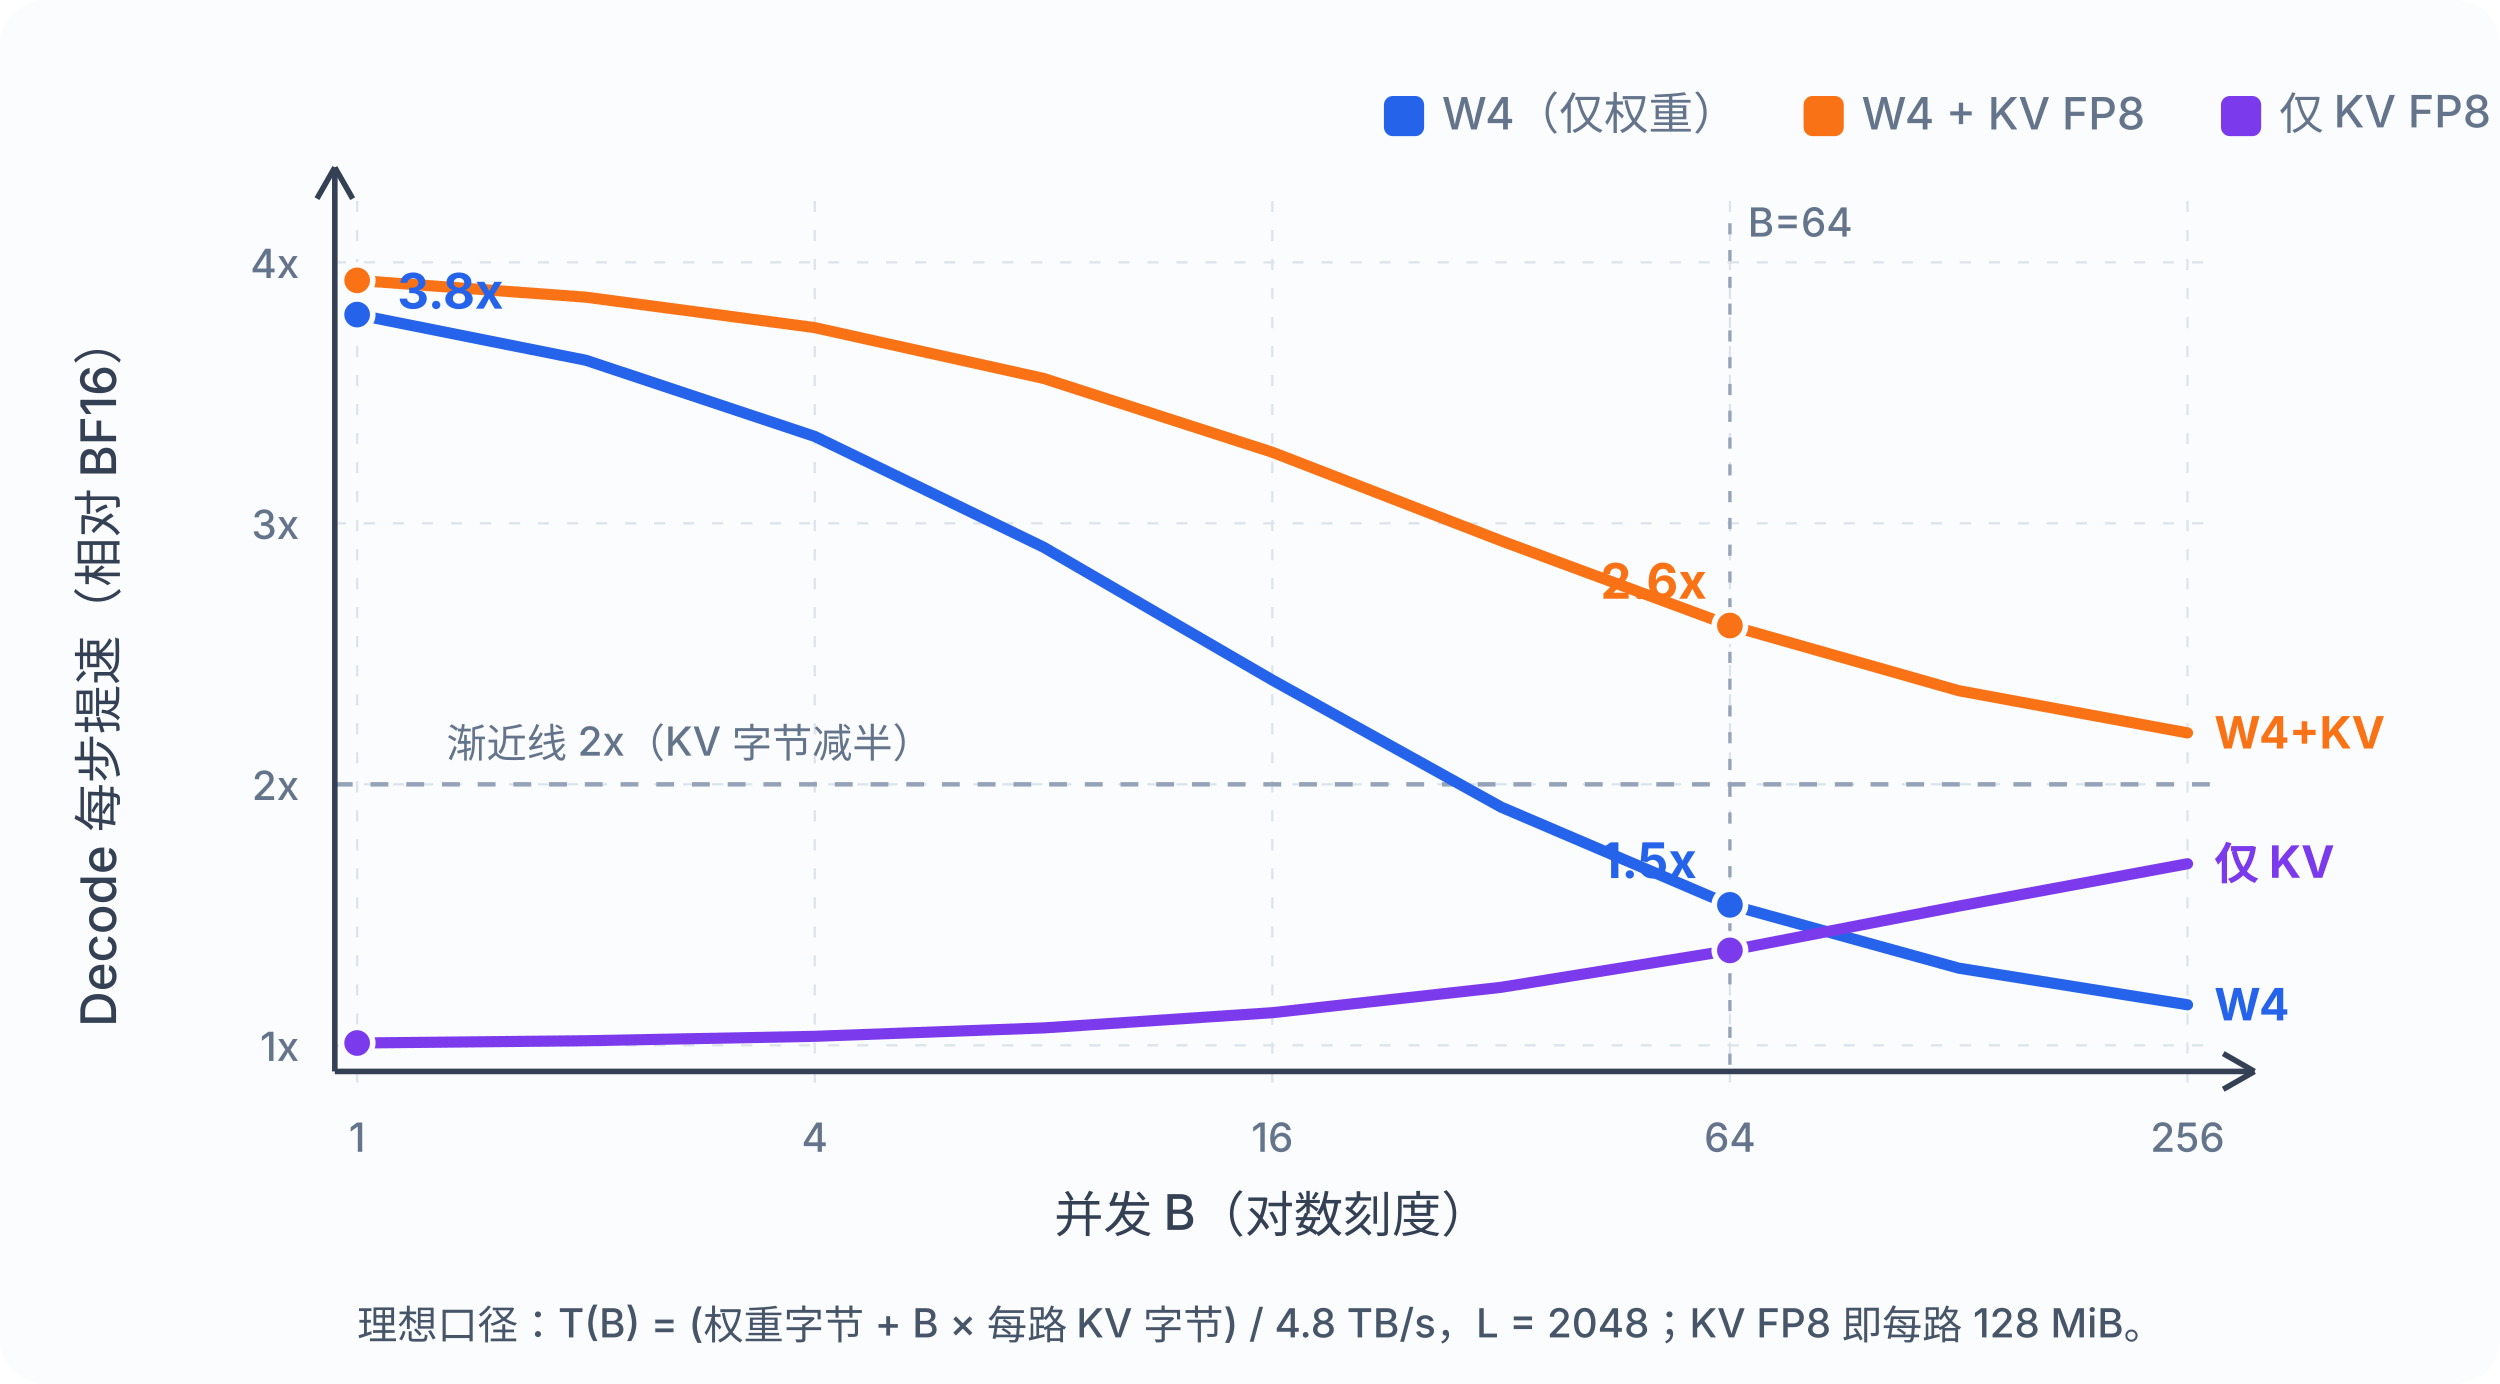
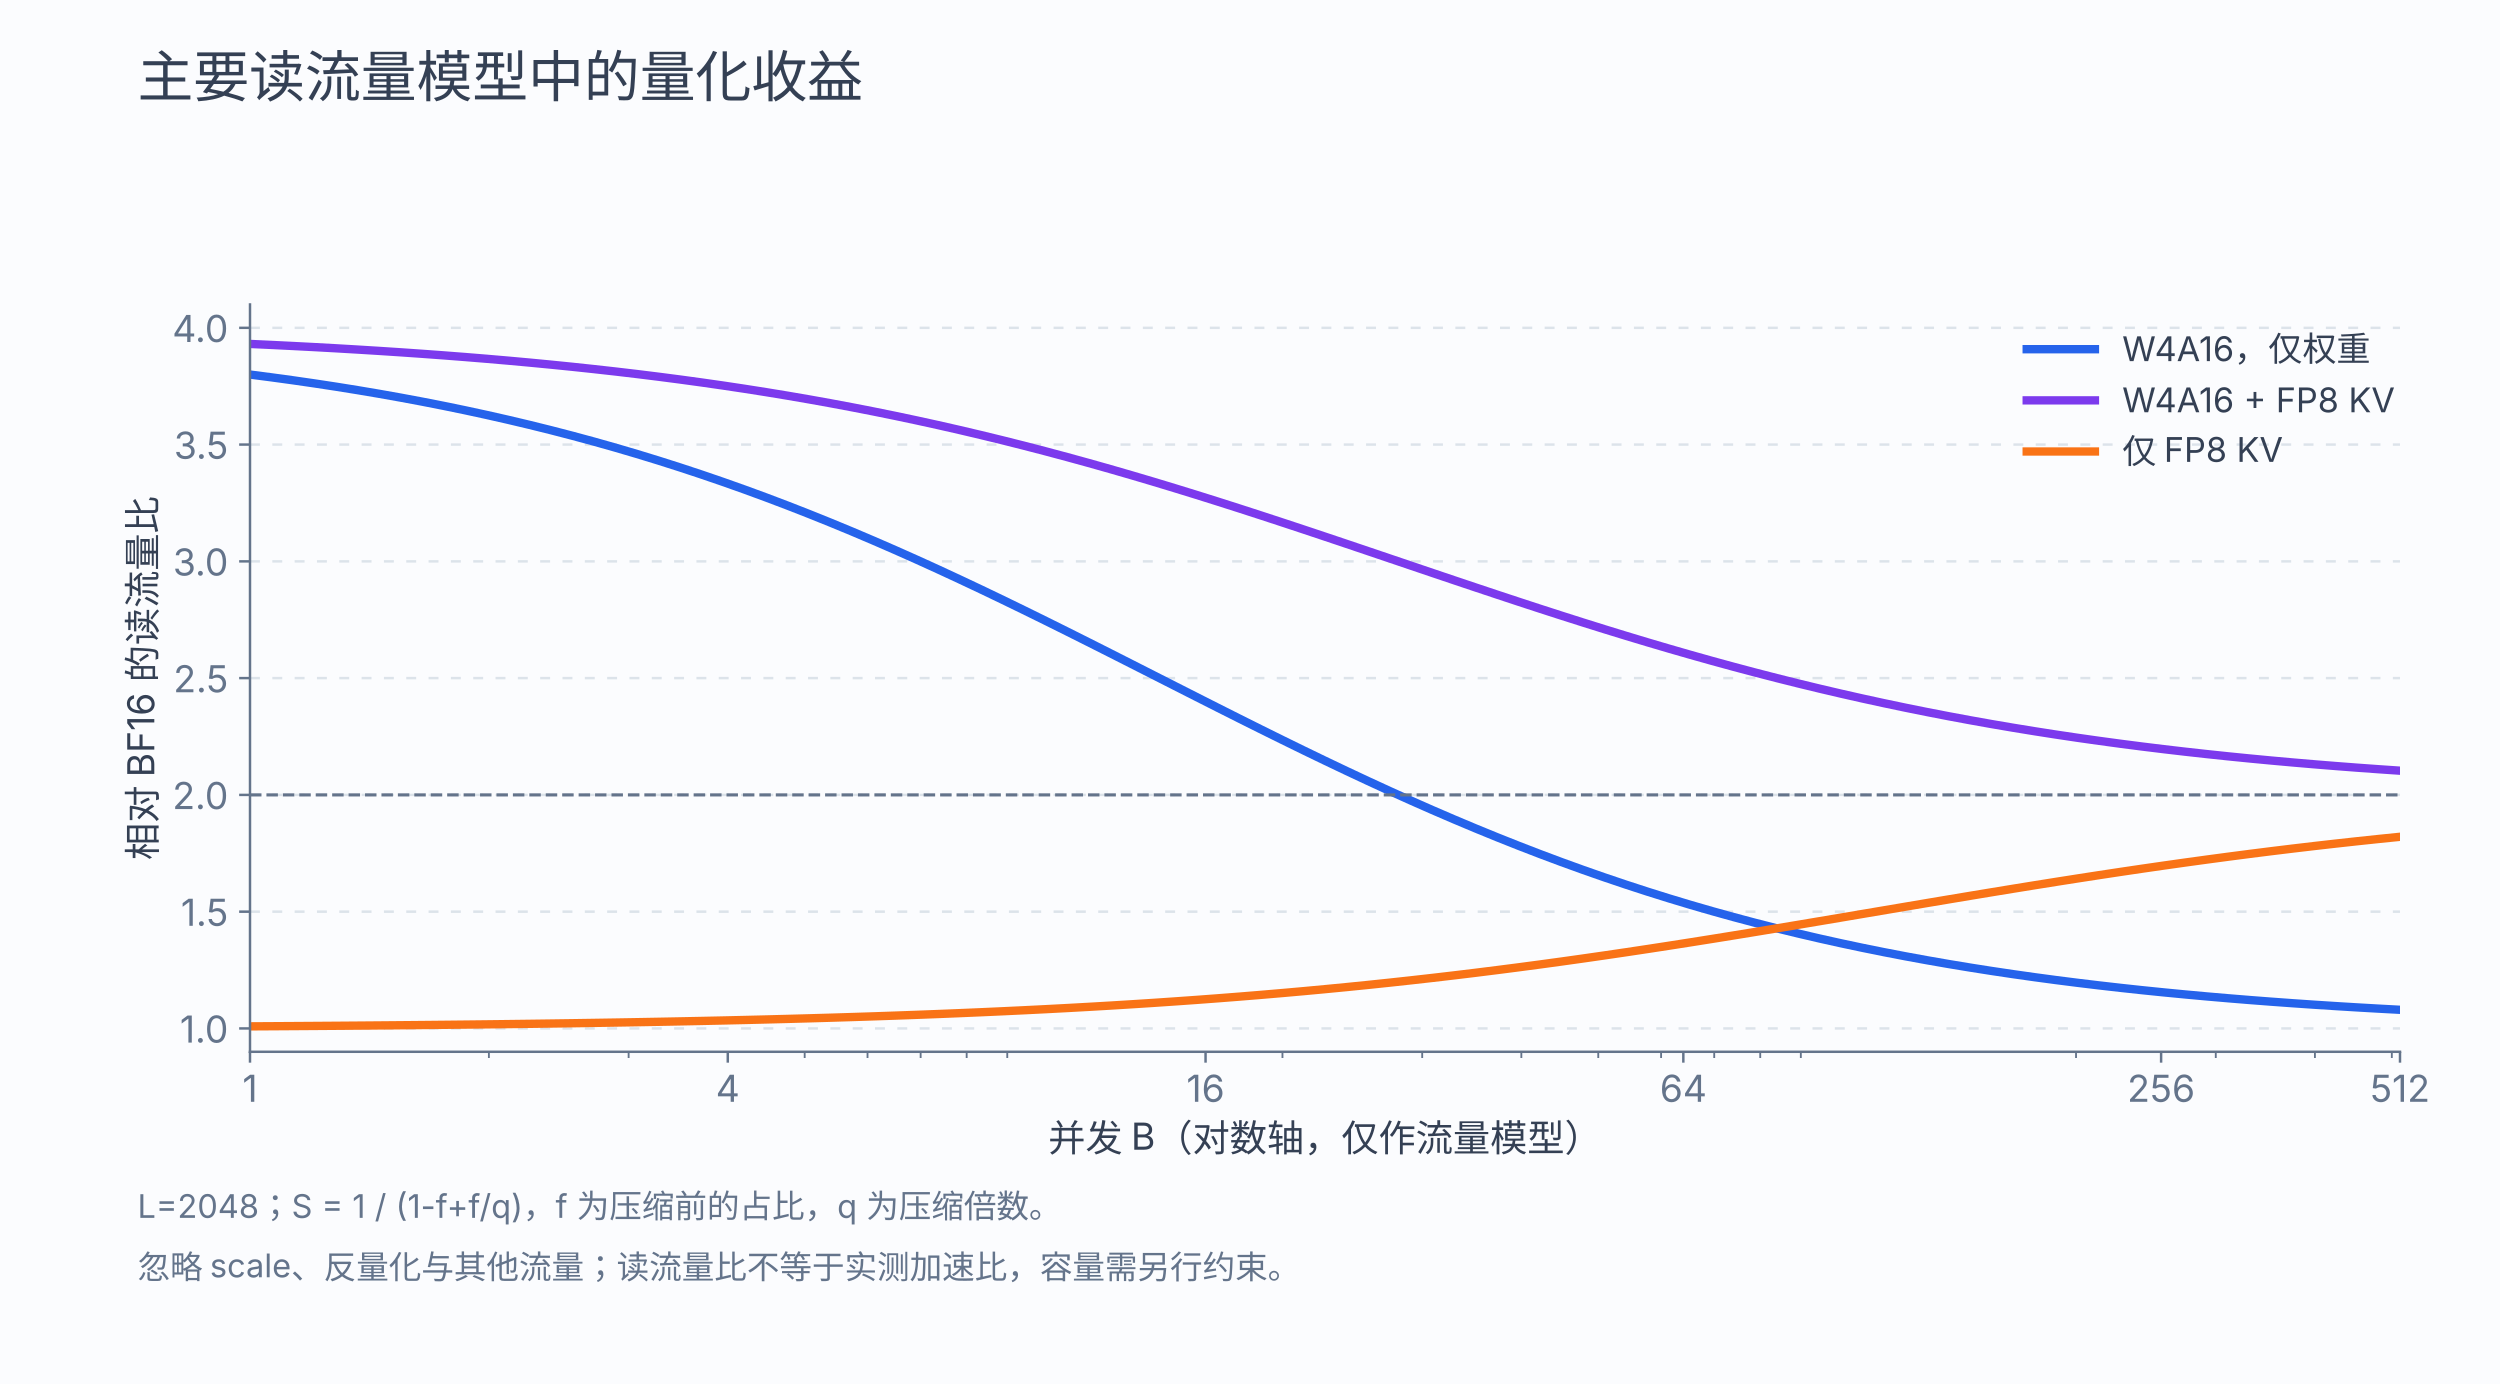
- <svg xmlns="http://www.w3.org/2000/svg" width="1120" height="620" viewBox="0 0 1120 620" role="img" aria-labelledby="title desc">
-   <style>
-     .bg { fill: #fbfcfe; }
-     .grid { stroke: #dce3ea; stroke-width: 1; stroke-dasharray: 5 8; }
-     .axis { stroke: #344054; stroke-width: 2.5; }
-     .guide { stroke: #94a3b8; stroke-width: 1.5; stroke-dasharray: 5 7; }
-     .label { fill: #344054; font: 500 22px -apple-system, BlinkMacSystemFont, "PingFang SC", "Microsoft YaHei", sans-serif; }
-     .tick { fill: #64748b; font: 500 18px -apple-system, BlinkMacSystemFont, "PingFang SC", "Microsoft YaHei", sans-serif; }
-     .small { fill: #64748b; font: 500 20px -apple-system, BlinkMacSystemFont, "PingFang SC", "Microsoft YaHei", sans-serif; }
-     .muted { fill: #64748b; font: 500 18px -apple-system, BlinkMacSystemFont, "PingFang SC", "Microsoft YaHei", sans-serif; }
-     .note { fill: #475569; font: 500 18px -apple-system, BlinkMacSystemFont, "PingFang SC", "Microsoft YaHei", sans-serif; }
-     .ser { font: 700 20px -apple-system, BlinkMacSystemFont, "PingFang SC", "Microsoft YaHei", sans-serif; }
-     .ptitle { fill: #344054; font: 600 24px -apple-system, BlinkMacSystemFont, "PingFang SC", "Microsoft YaHei", sans-serif; }
-     .asym { stroke: #94a3b8; stroke-width: 2; stroke-dasharray: 8 8; }
-     .vlab { font: 700 22px -apple-system, BlinkMacSystemFont, "PingFang SC", "Microsoft YaHei", sans-serif; }
-   </style>
-   <rect class="bg" width="1120" height="620" rx="20" />
-   <line class="grid" x1="150" y1="468.308" x2="990" y2="468.308" />
-   <text class="tick" x="134" y="475.308" text-anchor="end">1x</text>
-   <line class="grid" x1="150" y1="351.385" x2="990" y2="351.385" />
-   <text class="tick" x="134" y="358.385" text-anchor="end">2x</text>
-   <line class="grid" x1="150" y1="234.462" x2="990" y2="234.462" />
-   <text class="tick" x="134" y="241.462" text-anchor="end">3x</text>
-   <line class="grid" x1="150" y1="117.538" x2="990" y2="117.538" />
-   <text class="tick" x="134" y="124.538" text-anchor="end">4x</text>
-   <line class="grid" x1="160" y1="90" x2="160" y2="488" />
-   <text class="tick" x="160" y="516" text-anchor="middle">1</text>
-   <line class="grid" x1="365" y1="90" x2="365" y2="488" />
-   <text class="tick" x="365" y="516" text-anchor="middle">4</text>
-   <line class="grid" x1="570" y1="90" x2="570" y2="488" />
-   <text class="tick" x="570" y="516" text-anchor="middle">16</text>
-   <line class="grid" x1="775" y1="90" x2="775" y2="488" />
-   <text class="tick" x="775" y="516" text-anchor="middle">64</text>
-   <line class="grid" x1="980" y1="90" x2="980" y2="488" />
-   <text class="tick" x="980" y="516" text-anchor="middle">256</text>
-   <line class="asym" x1="150" y1="351.385" x2="990" y2="351.385" />
-   <text class="muted" x="200" y="339.385">渐近线 2x（KV 字节减半）</text>
-   <line class="axis" x1="150" y1="480" x2="1010" y2="480" />
-   <path class="axis" d="M1010 480 l-14 -8 M1010 480 l-14 8" />
-   <line class="axis" x1="150" y1="480" x2="150" y2="75" />
-   <path class="axis" d="M150 75 l-8 14 M150 75 l8 14" />
-   <line class="guide" x1="775" y1="100" x2="775" y2="480" />
-   <text class="muted" x="783" y="106">B=64</text>
-   <polyline fill="none" stroke="#2563eb" stroke-width="5" stroke-linecap="round" stroke-linejoin="round" points="160,140.935 262.5,161.405 365,195.52 467.5,245.134 570,304.662 672.5,361.591 775,405.377 877.5,433.741 980,450.129" />
-   <text class="ser" fill="#2563eb" x="992" y="457.129">W4</text>
-   <polyline fill="none" stroke="#f97316" stroke-width="5" stroke-linecap="round" stroke-linejoin="round" points="160,125.606 262.5,133.136 365,146.783 467.5,169.526 570,202.602 672.5,242.287 775,280.24 877.5,309.431 980,328.34" />
-   <text class="ser" fill="#f97316" x="992" y="335.34">W4+KV</text>
-   <polyline fill="none" stroke="#7c3aed" stroke-width="5" stroke-linecap="round" stroke-linejoin="round" points="160,467.272 262.5,466.255 365,464.274 467.5,460.509 570,453.685 672.5,442.314 775,425.776 877.5,405.933 980,386.957" />
-   <text class="ser" fill="#7c3aed" x="992" y="393.957">仅 KV</text>
-   <circle cx="160" cy="140.935" r="7" fill="#2563eb" stroke="#fbfcfe" stroke-width="2.5" />
-   <circle cx="775" cy="405.377" r="7" fill="#2563eb" stroke="#fbfcfe" stroke-width="2.5" />
-   <circle cx="160" cy="125.606" r="7" fill="#f97316" stroke="#fbfcfe" stroke-width="2.5" />
-   <circle cx="775" cy="280.24" r="7" fill="#f97316" stroke="#fbfcfe" stroke-width="2.5" />
-   <circle cx="160" cy="467.272" r="7" fill="#7c3aed" stroke="#fbfcfe" stroke-width="2.5" />
-   <circle cx="775" cy="425.776" r="7" fill="#7c3aed" stroke="#fbfcfe" stroke-width="2.5" />
-   <text class="vlab" fill="#2563eb" x="178" y="138.27">3.8x</text>
-   <text class="vlab" fill="#f97316" x="717" y="268.24">2.6x</text>
-   <text class="vlab" fill="#2563eb" x="717" y="393.377">1.5x</text>
-   <rect x="620" y="43" width="18" height="18" rx="4" fill="#2563eb" />
-   <text class="small" x="646" y="58">W4（仅权重）</text>
-   <rect x="808" y="43" width="18" height="18" rx="4" fill="#f97316" />
-   <text class="small" x="834" y="58">W4 + KV FP8</text>
-   <rect x="995" y="43" width="18" height="18" rx="4" fill="#7c3aed" />
-   <text class="small" x="1021" y="58">仅 KV FP8</text>
-   <text class="label" x="570" y="552" text-anchor="middle">并发 B（对数刻度）</text>
-   <text class="label" transform="rotate(-90)" x="-460" y="52">Decode 每步提速（相对 BF16）</text>
-   <text class="note" x="160" y="600">理想口径：T(B) = (权重字节 + B × 每路 KV 字节) / 4.8 TB/s，L = 2048；KV FP8 即每路 128 MiB。</text>
+ <svg xmlns="http://www.w3.org/2000/svg" xmlns:xlink="http://www.w3.org/1999/xlink" role="img" aria-labelledby="title desc" width="1120" height="620" viewBox="0 0 806.4 446.4" version="1.1">
+   <defs>
+     <style type="text/css">*{stroke-linejoin: round; stroke-linecap: butt}</style>
+   </defs>
+   <g id="figure_1">
+     <g id="patch_1">
+       <path d="M 0 446.4 L 806.4 446.4 L 806.4 0 L 0 0 z " style="fill: #fbfcfe" />
+     </g>
+     <g id="axes_1">
+       <g id="patch_2">
+         <path d="M 80.64 339.264 L 774.144 339.264 L 774.144 98.208 L 80.64 98.208 z " style="fill: #fbfcfe" />
+       </g>
+       <g id="matplotlib.axis_1">
+         <g id="xtick_1">
+           <g id="line2d_1">
+             <defs>
+               <path id="m4ab17bad40" d="M 0 0 L 0 3.5 " style="stroke: #64748b; stroke-width: 0.8" />
+             </defs>
+             <g>
+               <use xlink:href="#m4ab17bad40" x="80.64" y="339.264" style="fill: #64748b; stroke: #64748b; stroke-width: 0.8" />
+             </g>
+           </g>
+           <g id="text_1">
+             <text style="font-size: 12px; font-family: -apple-system, BlinkMacSystemFont, 'PingFang SC', 'Microsoft YaHei', sans-serif; text-anchor: middle; fill: #64748b" x="80.64" y="355.405" transform="rotate(-0 80.64 355.4046)">1</text>
+           </g>
+         </g>
+         <g id="xtick_2">
+           <g id="line2d_2">
+             <g>
+               <use xlink:href="#m4ab17bad40" x="234.752" y="339.264" style="fill: #64748b; stroke: #64748b; stroke-width: 0.8" />
+             </g>
+           </g>
+           <g id="text_2">
+             <text style="font-size: 12px; font-family: -apple-system, BlinkMacSystemFont, 'PingFang SC', 'Microsoft YaHei', sans-serif; text-anchor: middle; fill: #64748b" x="234.752" y="355.405" transform="rotate(-0 234.752 355.4046)">4</text>
+           </g>
+         </g>
+         <g id="xtick_3">
+           <g id="line2d_3">
+             <g>
+               <use xlink:href="#m4ab17bad40" x="388.864" y="339.264" style="fill: #64748b; stroke: #64748b; stroke-width: 0.8" />
+             </g>
+           </g>
+           <g id="text_3">
+             <text style="font-size: 12px; font-family: -apple-system, BlinkMacSystemFont, 'PingFang SC', 'Microsoft YaHei', sans-serif; text-anchor: middle; fill: #64748b" x="388.864" y="355.405" transform="rotate(-0 388.864 355.4046)">16</text>
+           </g>
+         </g>
+         <g id="xtick_4">
+           <g id="line2d_4">
+             <g>
+               <use xlink:href="#m4ab17bad40" x="542.976" y="339.264" style="fill: #64748b; stroke: #64748b; stroke-width: 0.8" />
+             </g>
+           </g>
+           <g id="text_4">
+             <text style="font-size: 12px; font-family: -apple-system, BlinkMacSystemFont, 'PingFang SC', 'Microsoft YaHei', sans-serif; text-anchor: middle; fill: #64748b" x="542.976" y="355.405" transform="rotate(-0 542.976 355.4046)">64</text>
+           </g>
+         </g>
+         <g id="xtick_5">
+           <g id="line2d_5">
+             <g>
+               <use xlink:href="#m4ab17bad40" x="697.088" y="339.264" style="fill: #64748b; stroke: #64748b; stroke-width: 0.8" />
+             </g>
+           </g>
+           <g id="text_5">
+             <text style="font-size: 12px; font-family: -apple-system, BlinkMacSystemFont, 'PingFang SC', 'Microsoft YaHei', sans-serif; text-anchor: middle; fill: #64748b" x="697.088" y="355.405" transform="rotate(-0 697.088 355.4046)">256</text>
+           </g>
+         </g>
+         <g id="xtick_6">
+           <g id="line2d_6">
+             <g>
+               <use xlink:href="#m4ab17bad40" x="774.144" y="339.264" style="fill: #64748b; stroke: #64748b; stroke-width: 0.8" />
+             </g>
+           </g>
+           <g id="text_6">
+             <text style="font-size: 12px; font-family: -apple-system, BlinkMacSystemFont, 'PingFang SC', 'Microsoft YaHei', sans-serif; text-anchor: middle; fill: #64748b" x="774.144" y="355.405" transform="rotate(-0 774.144 355.4046)">512</text>
+           </g>
+         </g>
+         <g id="xtick_7">
+           <g id="line2d_7">
+             <defs>
+               <path id="m916775b008" d="M 0 0 L 0 2 " style="stroke: #64748b; stroke-width: 0.6" />
+             </defs>
+             <g>
+               <use xlink:href="#m916775b008" x="157.696" y="339.264" style="fill: #64748b; stroke: #64748b; stroke-width: 0.6" />
+             </g>
+           </g>
+         </g>
+         <g id="xtick_8">
+           <g id="line2d_8">
+             <g>
+               <use xlink:href="#m916775b008" x="202.771" y="339.264" style="fill: #64748b; stroke: #64748b; stroke-width: 0.6" />
+             </g>
+           </g>
+         </g>
+         <g id="xtick_9">
+           <g id="line2d_9">
+             <g>
+               <use xlink:href="#m916775b008" x="259.558" y="339.264" style="fill: #64748b; stroke: #64748b; stroke-width: 0.6" />
+             </g>
+           </g>
+         </g>
+         <g id="xtick_10">
+           <g id="line2d_10">
+             <g>
+               <use xlink:href="#m916775b008" x="279.827" y="339.264" style="fill: #64748b; stroke: #64748b; stroke-width: 0.6" />
+             </g>
+           </g>
+         </g>
+         <g id="xtick_11">
+           <g id="line2d_11">
+             <g>
+               <use xlink:href="#m916775b008" x="296.964" y="339.264" style="fill: #64748b; stroke: #64748b; stroke-width: 0.6" />
+             </g>
+           </g>
+         </g>
+         <g id="xtick_12">
+           <g id="line2d_12">
+             <g>
+               <use xlink:href="#m916775b008" x="311.808" y="339.264" style="fill: #64748b; stroke: #64748b; stroke-width: 0.6" />
+             </g>
+           </g>
+         </g>
+         <g id="xtick_13">
+           <g id="line2d_13">
+             <g>
+               <use xlink:href="#m916775b008" x="324.902" y="339.264" style="fill: #64748b; stroke: #64748b; stroke-width: 0.6" />
+             </g>
+           </g>
+         </g>
+         <g id="xtick_14">
+           <g id="line2d_14">
+             <g>
+               <use xlink:href="#m916775b008" x="413.67" y="339.264" style="fill: #64748b; stroke: #64748b; stroke-width: 0.6" />
+             </g>
+           </g>
+         </g>
+         <g id="xtick_15">
+           <g id="line2d_15">
+             <g>
+               <use xlink:href="#m916775b008" x="458.745" y="339.264" style="fill: #64748b; stroke: #64748b; stroke-width: 0.6" />
+             </g>
+           </g>
+         </g>
+         <g id="xtick_16">
+           <g id="line2d_16">
+             <g>
+               <use xlink:href="#m916775b008" x="490.726" y="339.264" style="fill: #64748b; stroke: #64748b; stroke-width: 0.6" />
+             </g>
+           </g>
+         </g>
+         <g id="xtick_17">
+           <g id="line2d_17">
+             <g>
+               <use xlink:href="#m916775b008" x="515.533" y="339.264" style="fill: #64748b; stroke: #64748b; stroke-width: 0.6" />
+             </g>
+           </g>
+         </g>
+         <g id="xtick_18">
+           <g id="line2d_18">
+             <g>
+               <use xlink:href="#m916775b008" x="535.801" y="339.264" style="fill: #64748b; stroke: #64748b; stroke-width: 0.6" />
+             </g>
+           </g>
+         </g>
+         <g id="xtick_19">
+           <g id="line2d_19">
+             <g>
+               <use xlink:href="#m916775b008" x="552.938" y="339.264" style="fill: #64748b; stroke: #64748b; stroke-width: 0.6" />
+             </g>
+           </g>
+         </g>
+         <g id="xtick_20">
+           <g id="line2d_20">
+             <g>
+               <use xlink:href="#m916775b008" x="567.782" y="339.264" style="fill: #64748b; stroke: #64748b; stroke-width: 0.6" />
+             </g>
+           </g>
+         </g>
+         <g id="xtick_21">
+           <g id="line2d_21">
+             <g>
+               <use xlink:href="#m916775b008" x="580.876" y="339.264" style="fill: #64748b; stroke: #64748b; stroke-width: 0.6" />
+             </g>
+           </g>
+         </g>
+         <g id="xtick_22">
+           <g id="line2d_22">
+             <g>
+               <use xlink:href="#m916775b008" x="669.645" y="339.264" style="fill: #64748b; stroke: #64748b; stroke-width: 0.6" />
+             </g>
+           </g>
+         </g>
+         <g id="xtick_23">
+           <g id="line2d_23">
+             <g>
+               <use xlink:href="#m916775b008" x="714.72" y="339.264" style="fill: #64748b; stroke: #64748b; stroke-width: 0.6" />
+             </g>
+           </g>
+         </g>
+         <g id="xtick_24">
+           <g id="line2d_24">
+             <g>
+               <use xlink:href="#m916775b008" x="746.701" y="339.264" style="fill: #64748b; stroke: #64748b; stroke-width: 0.6" />
+             </g>
+           </g>
+         </g>
+         <g id="xtick_25">
+           <g id="line2d_25">
+             <g>
+               <use xlink:href="#m916775b008" x="771.507" y="339.264" style="fill: #64748b; stroke: #64748b; stroke-width: 0.6" />
+             </g>
+           </g>
+         </g>
+         <g id="text_7">
+           <text style="font-size: 12px; font-family: -apple-system, BlinkMacSystemFont, 'PingFang SC', 'Microsoft YaHei', sans-serif; text-anchor: middle; fill: #344054" x="427.392" y="371.405" transform="rotate(-0 427.392 371.4046)">并发 B（对数轴，仅作流量模型）</text>
+         </g>
+       </g>
+       <g id="matplotlib.axis_2">
+         <g id="ytick_1">
+           <g id="line2d_26">
+             <path d="M 80.64 331.731 L 774.144 331.731 " clip-path="url(#pdf39726b14)" style="fill: none; stroke-dasharray: 3.2,4; stroke-dashoffset: 0; stroke: #dce3ea; stroke-width: 0.8" />
+           </g>
+           <g id="line2d_27">
+             <defs>
+               <path id="m89075c0011" d="M 0 0 L -3.5 0 " style="stroke: #64748b; stroke-width: 0.8" />
+             </defs>
+             <g>
+               <use xlink:href="#m89075c0011" x="80.64" y="331.731" style="fill: #64748b; stroke: #64748b; stroke-width: 0.8" />
+             </g>
+           </g>
+           <g id="text_8">
+             <text style="font-size: 12px; font-family: -apple-system, BlinkMacSystemFont, 'PingFang SC', 'Microsoft YaHei', sans-serif; text-anchor: end; fill: #64748b" x="73.64" y="336.301" transform="rotate(-0 73.64 336.3013)">1.0</text>
+           </g>
+         </g>
+         <g id="ytick_2">
+           <g id="line2d_28">
+             <path d="M 80.64 294.066 L 774.144 294.066 " clip-path="url(#pdf39726b14)" style="fill: none; stroke-dasharray: 3.2,4; stroke-dashoffset: 0; stroke: #dce3ea; stroke-width: 0.8" />
+           </g>
+           <g id="line2d_29">
+             <g>
+               <use xlink:href="#m89075c0011" x="80.64" y="294.066" style="fill: #64748b; stroke: #64748b; stroke-width: 0.8" />
+             </g>
+           </g>
+           <g id="text_9">
+             <text style="font-size: 12px; font-family: -apple-system, BlinkMacSystemFont, 'PingFang SC', 'Microsoft YaHei', sans-serif; text-anchor: end; fill: #64748b" x="73.64" y="298.636" transform="rotate(-0 73.64 298.6363)">1.5</text>
+           </g>
+         </g>
+         <g id="ytick_3">
+           <g id="line2d_30">
+             <path d="M 80.64 256.401 L 774.144 256.401 " clip-path="url(#pdf39726b14)" style="fill: none; stroke-dasharray: 3.2,4; stroke-dashoffset: 0; stroke: #dce3ea; stroke-width: 0.8" />
+           </g>
+           <g id="line2d_31">
+             <g>
+               <use xlink:href="#m89075c0011" x="80.64" y="256.401" style="fill: #64748b; stroke: #64748b; stroke-width: 0.8" />
+             </g>
+           </g>
+           <g id="text_10">
+             <text style="font-size: 12px; font-family: -apple-system, BlinkMacSystemFont, 'PingFang SC', 'Microsoft YaHei', sans-serif; text-anchor: end; fill: #64748b" x="73.64" y="260.971" transform="rotate(-0 73.64 260.9713)">2.0</text>
+           </g>
+         </g>
+         <g id="ytick_4">
+           <g id="line2d_32">
+             <path d="M 80.64 218.736 L 774.144 218.736 " clip-path="url(#pdf39726b14)" style="fill: none; stroke-dasharray: 3.2,4; stroke-dashoffset: 0; stroke: #dce3ea; stroke-width: 0.8" />
+           </g>
+           <g id="line2d_33">
+             <g>
+               <use xlink:href="#m89075c0011" x="80.64" y="218.736" style="fill: #64748b; stroke: #64748b; stroke-width: 0.8" />
+             </g>
+           </g>
+           <g id="text_11">
+             <text style="font-size: 12px; font-family: -apple-system, BlinkMacSystemFont, 'PingFang SC', 'Microsoft YaHei', sans-serif; text-anchor: end; fill: #64748b" x="73.64" y="223.306" transform="rotate(-0 73.64 223.3063)">2.5</text>
+           </g>
+         </g>
+         <g id="ytick_5">
+           <g id="line2d_34">
+             <path d="M 80.64 181.071 L 774.144 181.071 " clip-path="url(#pdf39726b14)" style="fill: none; stroke-dasharray: 3.2,4; stroke-dashoffset: 0; stroke: #dce3ea; stroke-width: 0.8" />
+           </g>
+           <g id="line2d_35">
+             <g>
+               <use xlink:href="#m89075c0011" x="80.64" y="181.071" style="fill: #64748b; stroke: #64748b; stroke-width: 0.8" />
+             </g>
+           </g>
+           <g id="text_12">
+             <text style="font-size: 12px; font-family: -apple-system, BlinkMacSystemFont, 'PingFang SC', 'Microsoft YaHei', sans-serif; text-anchor: end; fill: #64748b" x="73.64" y="185.641" transform="rotate(-0 73.64 185.6413)">3.0</text>
+           </g>
+         </g>
+         <g id="ytick_6">
+           <g id="line2d_36">
+             <path d="M 80.64 143.406 L 774.144 143.406 " clip-path="url(#pdf39726b14)" style="fill: none; stroke-dasharray: 3.2,4; stroke-dashoffset: 0; stroke: #dce3ea; stroke-width: 0.8" />
+           </g>
+           <g id="line2d_37">
+             <g>
+               <use xlink:href="#m89075c0011" x="80.64" y="143.406" style="fill: #64748b; stroke: #64748b; stroke-width: 0.8" />
+             </g>
+           </g>
+           <g id="text_13">
+             <text style="font-size: 12px; font-family: -apple-system, BlinkMacSystemFont, 'PingFang SC', 'Microsoft YaHei', sans-serif; text-anchor: end; fill: #64748b" x="73.64" y="147.976" transform="rotate(-0 73.64 147.9763)">3.5</text>
+           </g>
+         </g>
+         <g id="ytick_7">
+           <g id="line2d_38">
+             <path d="M 80.64 105.741 L 774.144 105.741 " clip-path="url(#pdf39726b14)" style="fill: none; stroke-dasharray: 3.2,4; stroke-dashoffset: 0; stroke: #dce3ea; stroke-width: 0.8" />
+           </g>
+           <g id="line2d_39">
+             <g>
+               <use xlink:href="#m89075c0011" x="80.64" y="105.741" style="fill: #64748b; stroke: #64748b; stroke-width: 0.8" />
+             </g>
+           </g>
+           <g id="text_14">
+             <text style="font-size: 12px; font-family: -apple-system, BlinkMacSystemFont, 'PingFang SC', 'Microsoft YaHei', sans-serif; text-anchor: end; fill: #64748b" x="73.64" y="110.311" transform="rotate(-0 73.64 110.3113)">4.0</text>
+           </g>
+         </g>
+         <g id="text_15">
+           <text style="font-size: 12px; font-family: -apple-system, BlinkMacSystemFont, 'PingFang SC', 'Microsoft YaHei', sans-serif; text-anchor: middle; fill: #344054" x="50.328" y="218.736" transform="rotate(-90 50.3275 218.736)">相对 BF16 的读流量比</text>
+         </g>
+       </g>
+       <g id="line2d_40">
+         <path d="M 80.64 120.814 L 87.575 121.716 L 94.51 122.667 L 101.445 123.671 L 108.38 124.728 L 115.315 125.841 L 122.25 127.013 L 129.185 128.246 L 136.12 129.542 L 143.055 130.904 L 149.99 132.333 L 156.925 133.832 L 163.86 135.403 L 170.796 137.048 L 177.731 138.768 L 184.666 140.567 L 191.601 142.444 L 198.536 144.403 L 205.471 146.443 L 212.406 148.567 L 219.341 150.774 L 226.276 153.066 L 233.211 155.442 L 240.146 157.903 L 247.081 160.448 L 254.016 163.076 L 260.951 165.786 L 267.886 168.577 L 274.821 171.445 L 281.756 174.39 L 288.691 177.408 L 295.626 180.495 L 302.561 183.648 L 309.496 186.863 L 316.431 190.134 L 323.366 193.458 L 330.301 196.829 L 337.236 200.24 L 344.172 203.687 L 351.107 207.162 L 358.042 210.66 L 364.977 214.173 L 371.912 217.695 L 378.847 221.219 L 385.782 224.738 L 392.717 228.246 L 399.652 231.735 L 406.587 235.199 L 413.522 238.632 L 420.457 242.028 L 427.392 245.38 L 434.327 248.683 L 441.262 251.932 L 448.197 255.122 L 455.132 258.249 L 462.067 261.308 L 469.002 264.296 L 475.937 267.21 L 482.872 270.047 L 489.807 272.805 L 496.742 275.481 L 503.677 278.076 L 510.612 280.586 L 517.548 283.012 L 524.483 285.354 L 531.418 287.611 L 538.353 289.784 L 545.288 291.874 L 552.223 293.88 L 559.158 295.806 L 566.093 297.651 L 573.028 299.417 L 579.963 301.106 L 586.898 302.721 L 593.833 304.262 L 600.768 305.732 L 607.703 307.133 L 614.638 308.468 L 621.573 309.738 L 628.508 310.946 L 635.443 312.093 L 642.378 313.183 L 649.313 314.218 L 656.248 315.2 L 663.183 316.131 L 670.118 317.013 L 677.053 317.848 L 683.988 318.639 L 690.924 319.388 L 697.859 320.096 L 704.794 320.765 L 711.729 321.398 L 718.664 321.996 L 725.599 322.561 L 732.534 323.094 L 739.469 323.598 L 746.404 324.073 L 753.339 324.521 L 760.274 324.944 L 767.209 325.343 L 774.144 325.719 " clip-path="url(#pdf39726b14)" style="fill: none; stroke: #2563eb; stroke-width: 2.7; stroke-linecap: square" />
+       </g>
+       <g id="line2d_41">
+         <path d="M 80.64 110.939 L 87.575 111.261 L 94.51 111.603 L 101.445 111.964 L 108.38 112.347 L 115.315 112.753 L 122.25 113.182 L 129.185 113.636 L 136.12 114.116 L 143.055 114.623 L 149.99 115.159 L 156.925 115.725 L 163.86 116.323 L 170.796 116.953 L 177.731 117.618 L 184.666 118.319 L 191.601 119.057 L 198.536 119.834 L 205.471 120.651 L 212.406 121.51 L 219.341 122.413 L 226.276 123.361 L 233.211 124.355 L 240.146 125.397 L 247.081 126.488 L 254.016 127.629 L 260.951 128.822 L 267.886 130.068 L 274.821 131.368 L 281.756 132.722 L 288.691 134.131 L 295.626 135.597 L 302.561 137.118 L 309.496 138.696 L 316.431 140.331 L 323.366 142.021 L 330.301 143.767 L 337.236 145.568 L 344.172 147.422 L 351.107 149.329 L 358.042 151.286 L 364.977 153.293 L 371.912 155.346 L 378.847 157.443 L 385.782 159.582 L 392.717 161.759 L 399.652 163.971 L 406.587 166.215 L 413.522 168.487 L 420.457 170.782 L 427.392 173.097 L 434.327 175.427 L 441.262 177.768 L 448.197 180.116 L 455.132 182.465 L 462.067 184.812 L 469.002 187.152 L 475.937 189.479 L 482.872 191.791 L 489.807 194.082 L 496.742 196.349 L 503.677 198.587 L 510.612 200.793 L 517.548 202.963 L 524.483 205.094 L 531.418 207.183 L 538.353 209.228 L 545.288 211.225 L 552.223 213.174 L 559.158 215.071 L 566.093 216.915 L 573.028 218.706 L 579.963 220.441 L 586.898 222.121 L 593.833 223.745 L 600.768 225.312 L 607.703 226.823 L 614.638 228.278 L 621.573 229.677 L 628.508 231.021 L 635.443 232.311 L 642.378 233.547 L 649.313 234.73 L 656.248 235.862 L 663.183 236.944 L 670.118 237.977 L 677.053 238.962 L 683.988 239.901 L 690.924 240.795 L 697.859 241.647 L 704.794 242.457 L 711.729 243.226 L 718.664 243.957 L 725.599 244.651 L 732.534 245.309 L 739.469 245.933 L 746.404 246.525 L 753.339 247.085 L 760.274 247.616 L 767.209 248.118 L 774.144 248.593 " clip-path="url(#pdf39726b14)" style="fill: none; stroke: #7c3aed; stroke-width: 2.7; stroke-linecap: square" />
+       </g>
+       <g id="line2d_42">
+         <path d="M 80.64 331.064 L 87.575 331.021 L 94.51 330.976 L 101.445 330.928 L 108.38 330.877 L 115.315 330.823 L 122.25 330.765 L 129.185 330.704 L 136.12 330.639 L 143.055 330.569 L 149.99 330.496 L 156.925 330.418 L 163.86 330.335 L 170.796 330.247 L 177.731 330.153 L 184.666 330.054 L 191.601 329.948 L 198.536 329.836 L 205.471 329.718 L 212.406 329.592 L 219.341 329.458 L 226.276 329.317 L 233.211 329.167 L 240.146 329.008 L 247.081 328.839 L 254.016 328.66 L 260.951 328.471 L 267.886 328.271 L 274.821 328.059 L 281.756 327.835 L 288.691 327.598 L 295.626 327.348 L 302.561 327.083 L 309.496 326.803 L 316.431 326.508 L 323.366 326.196 L 330.301 325.868 L 337.236 325.522 L 344.172 325.157 L 351.107 324.773 L 358.042 324.369 L 364.977 323.944 L 371.912 323.497 L 378.847 323.028 L 385.782 322.537 L 392.717 322.021 L 399.652 321.481 L 406.587 320.916 L 413.522 320.325 L 420.457 319.708 L 427.392 319.064 L 434.327 318.393 L 441.262 317.695 L 448.197 316.968 L 455.132 316.214 L 462.067 315.431 L 469.002 314.62 L 475.937 313.781 L 482.872 312.914 L 489.807 312.02 L 496.742 311.099 L 503.677 310.151 L 510.612 309.178 L 517.548 308.18 L 524.483 307.159 L 531.418 306.115 L 538.353 305.05 L 545.288 303.965 L 552.223 302.863 L 559.158 301.745 L 566.093 300.612 L 573.028 299.467 L 579.963 298.311 L 586.898 297.147 L 593.833 295.978 L 600.768 294.805 L 607.703 293.63 L 614.638 292.456 L 621.573 291.285 L 628.508 290.12 L 635.443 288.962 L 642.378 287.814 L 649.313 286.678 L 656.248 285.555 L 663.183 284.449 L 670.118 283.36 L 677.053 282.289 L 683.988 281.24 L 690.924 280.213 L 697.859 279.209 L 704.794 278.229 L 711.729 277.275 L 718.664 276.347 L 725.599 275.445 L 732.534 274.571 L 739.469 273.725 L 746.404 272.907 L 753.339 272.117 L 760.274 271.355 L 767.209 270.622 L 774.144 269.916 " clip-path="url(#pdf39726b14)" style="fill: none; stroke: #f97316; stroke-width: 2.7; stroke-linecap: square" />
+       </g>
+       <g id="line2d_43">
+         <path d="M 80.64 256.401 L 774.144 256.401 " clip-path="url(#pdf39726b14)" style="fill: none; stroke-dasharray: 3.7,1.6; stroke-dashoffset: 0; stroke: #64748b" />
+       </g>
+       <g id="patch_3">
+         <path d="M 80.64 339.264 L 80.64 98.208 " style="fill: none; stroke: #64748b; stroke-width: 0.8; stroke-linejoin: miter; stroke-linecap: square" />
+       </g>
+       <g id="patch_4">
+         <path d="M 80.64 339.264 L 774.144 339.264 " style="fill: none; stroke: #64748b; stroke-width: 0.8; stroke-linejoin: miter; stroke-linecap: square" />
+       </g>
+       <g id="legend_1">
+         <g id="line2d_44">
+           <path d="M 653.737 112.637 L 664.737 112.637 L 675.737 112.637 " style="fill: none; stroke: #2563eb; stroke-width: 2.7; stroke-linecap: square" />
+         </g>
+         <g id="text_16">
+           <text style="font-size: 11px; font-family: -apple-system, BlinkMacSystemFont, 'PingFang SC', 'Microsoft YaHei', sans-serif; text-anchor: start; fill: #344054" x="684.537" y="116.487" transform="rotate(-0 684.537 116.4869)">W4A16，仅权重</text>
+         </g>
+         <g id="line2d_45">
+           <path d="M 653.737 129.137 L 664.737 129.137 L 675.737 129.137 " style="fill: none; stroke: #7c3aed; stroke-width: 2.7; stroke-linecap: square" />
+         </g>
+         <g id="text_17">
+           <text style="font-size: 11px; font-family: -apple-system, BlinkMacSystemFont, 'PingFang SC', 'Microsoft YaHei', sans-serif; text-anchor: start; fill: #344054" x="684.537" y="132.987" transform="rotate(-0 684.537 132.9869)">W4A16 + FP8 KV</text>
+         </g>
+         <g id="line2d_46">
+           <path d="M 653.737 145.637 L 664.737 145.637 L 675.737 145.637 " style="fill: none; stroke: #f97316; stroke-width: 2.7; stroke-linecap: square" />
+         </g>
+         <g id="text_18">
+           <text style="font-size: 11px; font-family: -apple-system, BlinkMacSystemFont, 'PingFang SC', 'Microsoft YaHei', sans-serif; text-anchor: start; fill: #344054" x="684.537" y="149.487" transform="rotate(-0 684.537 149.4869)">仅 FP8 KV</text>
+         </g>
+       </g>
+     </g>
+     <g id="text_19">
+       <text style="font-size: 18px; font-family: -apple-system, BlinkMacSystemFont, 'PingFang SC', 'Microsoft YaHei', sans-serif; text-anchor: start; fill: #344054" x="44.352" y="31.248" transform="rotate(-0 44.352 31.248)">主要读流量模型中的量化收益</text>
+     </g>
+     <g id="text_20">
+       <text style="font-size: 10.5px; font-family: -apple-system, BlinkMacSystemFont, 'PingFang SC', 'Microsoft YaHei', sans-serif; text-anchor: start; fill: #64748b" x="44.352" y="392.832" transform="rotate(-0 44.352 392.832)">L=2048；S = 1 / (1-f+f/q)，f 为压缩前的占比，q 为压缩倍数。</text>
+     </g>
+     <g id="text_21">
+       <text style="font-size: 10.5px; font-family: -apple-system, BlinkMacSystemFont, 'PingFang SC', 'Microsoft YaHei', sans-serif; text-anchor: start; fill: #64748b" x="44.352" y="412.474" transform="rotate(-0 44.352 412.4736)">忽略 scale、反量化与其他流量；读流量比不等于实测加速比，容量需另行约束。</text>
+     </g>
+   </g>
+   <defs>
+     <clipPath id="pdf39726b14">
+       <rect x="80.64" y="98.208" width="693.504" height="241.056" />
+     </clipPath>
+   </defs>
</svg>
